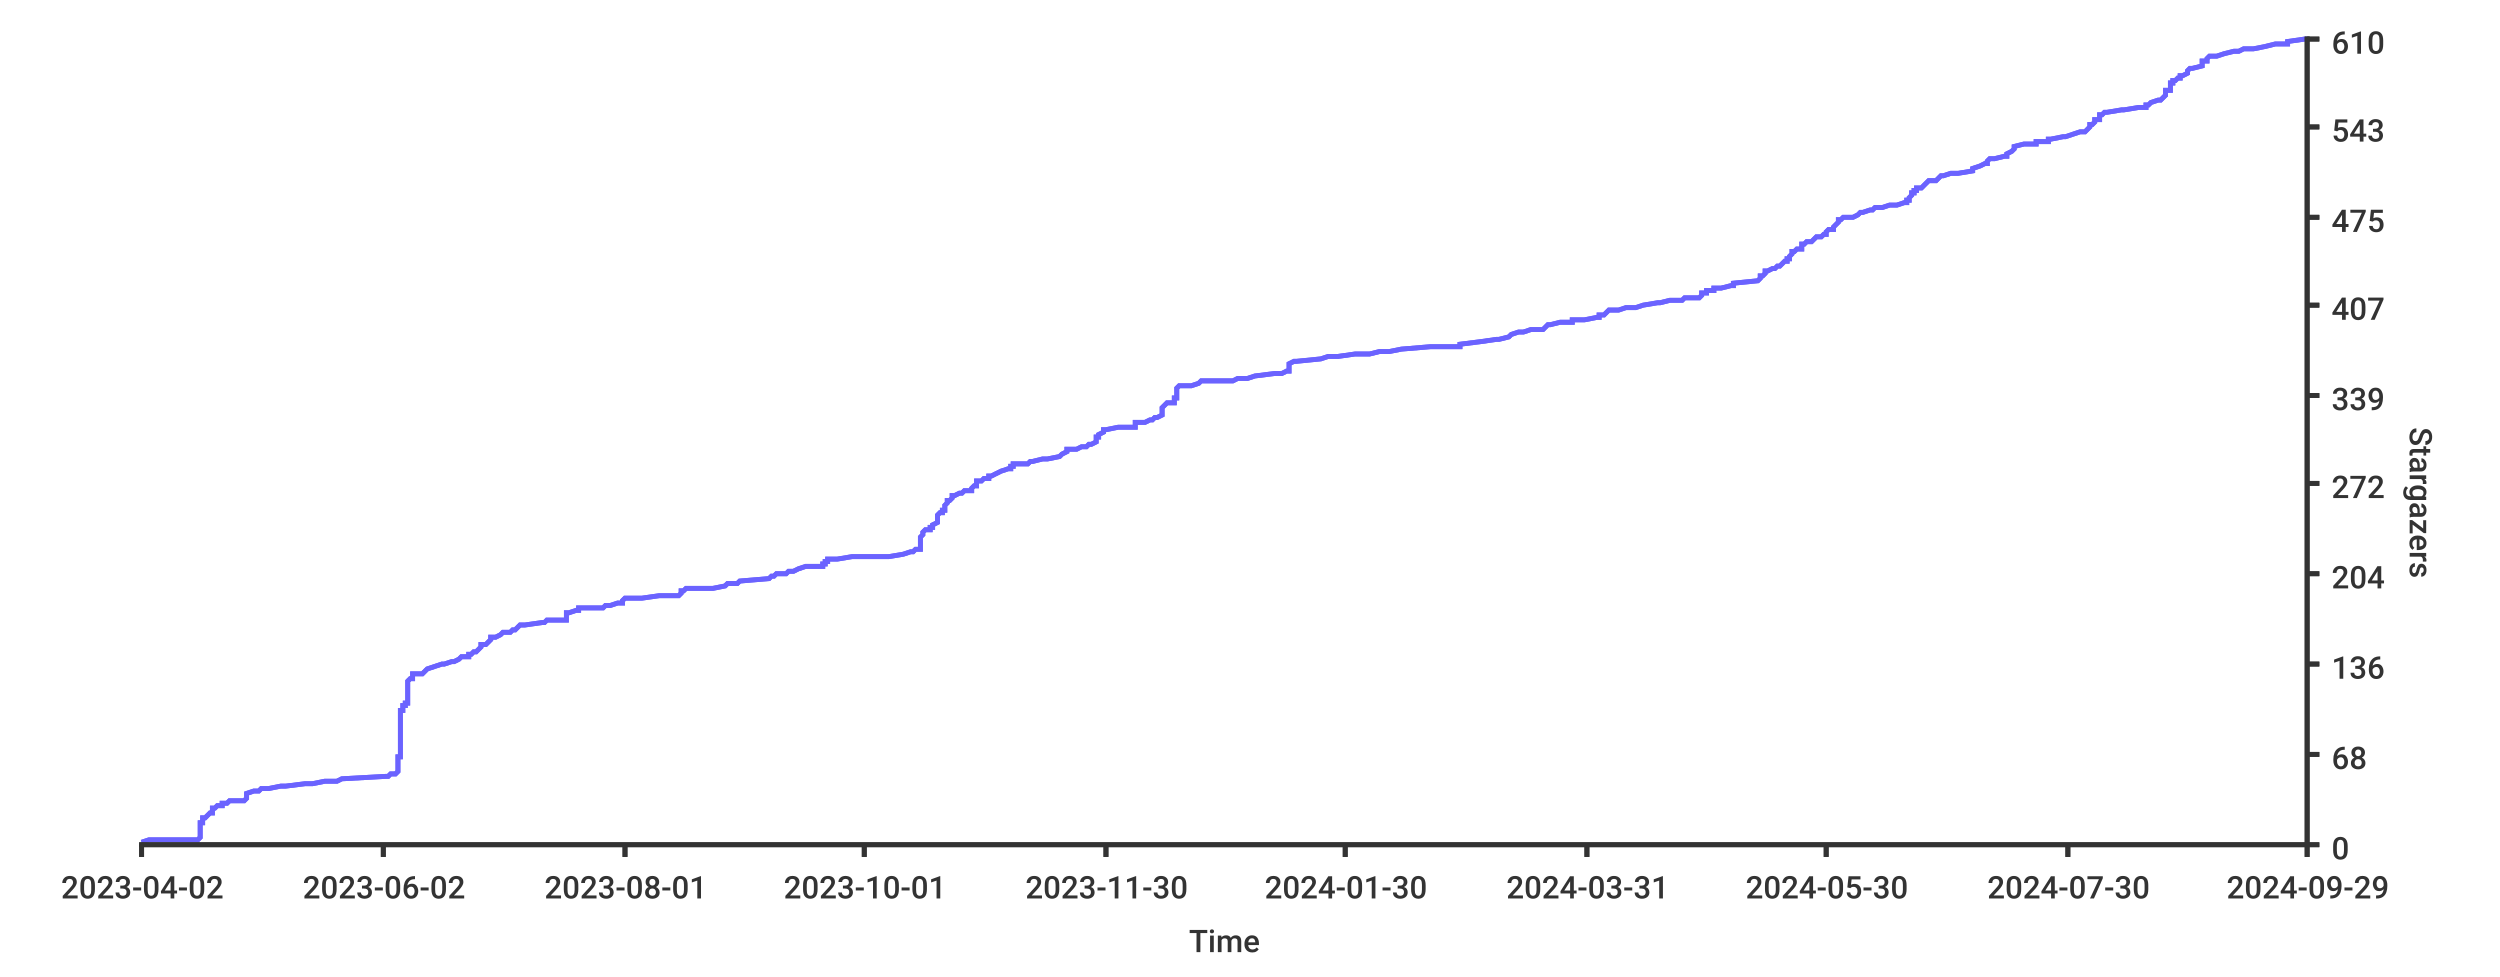
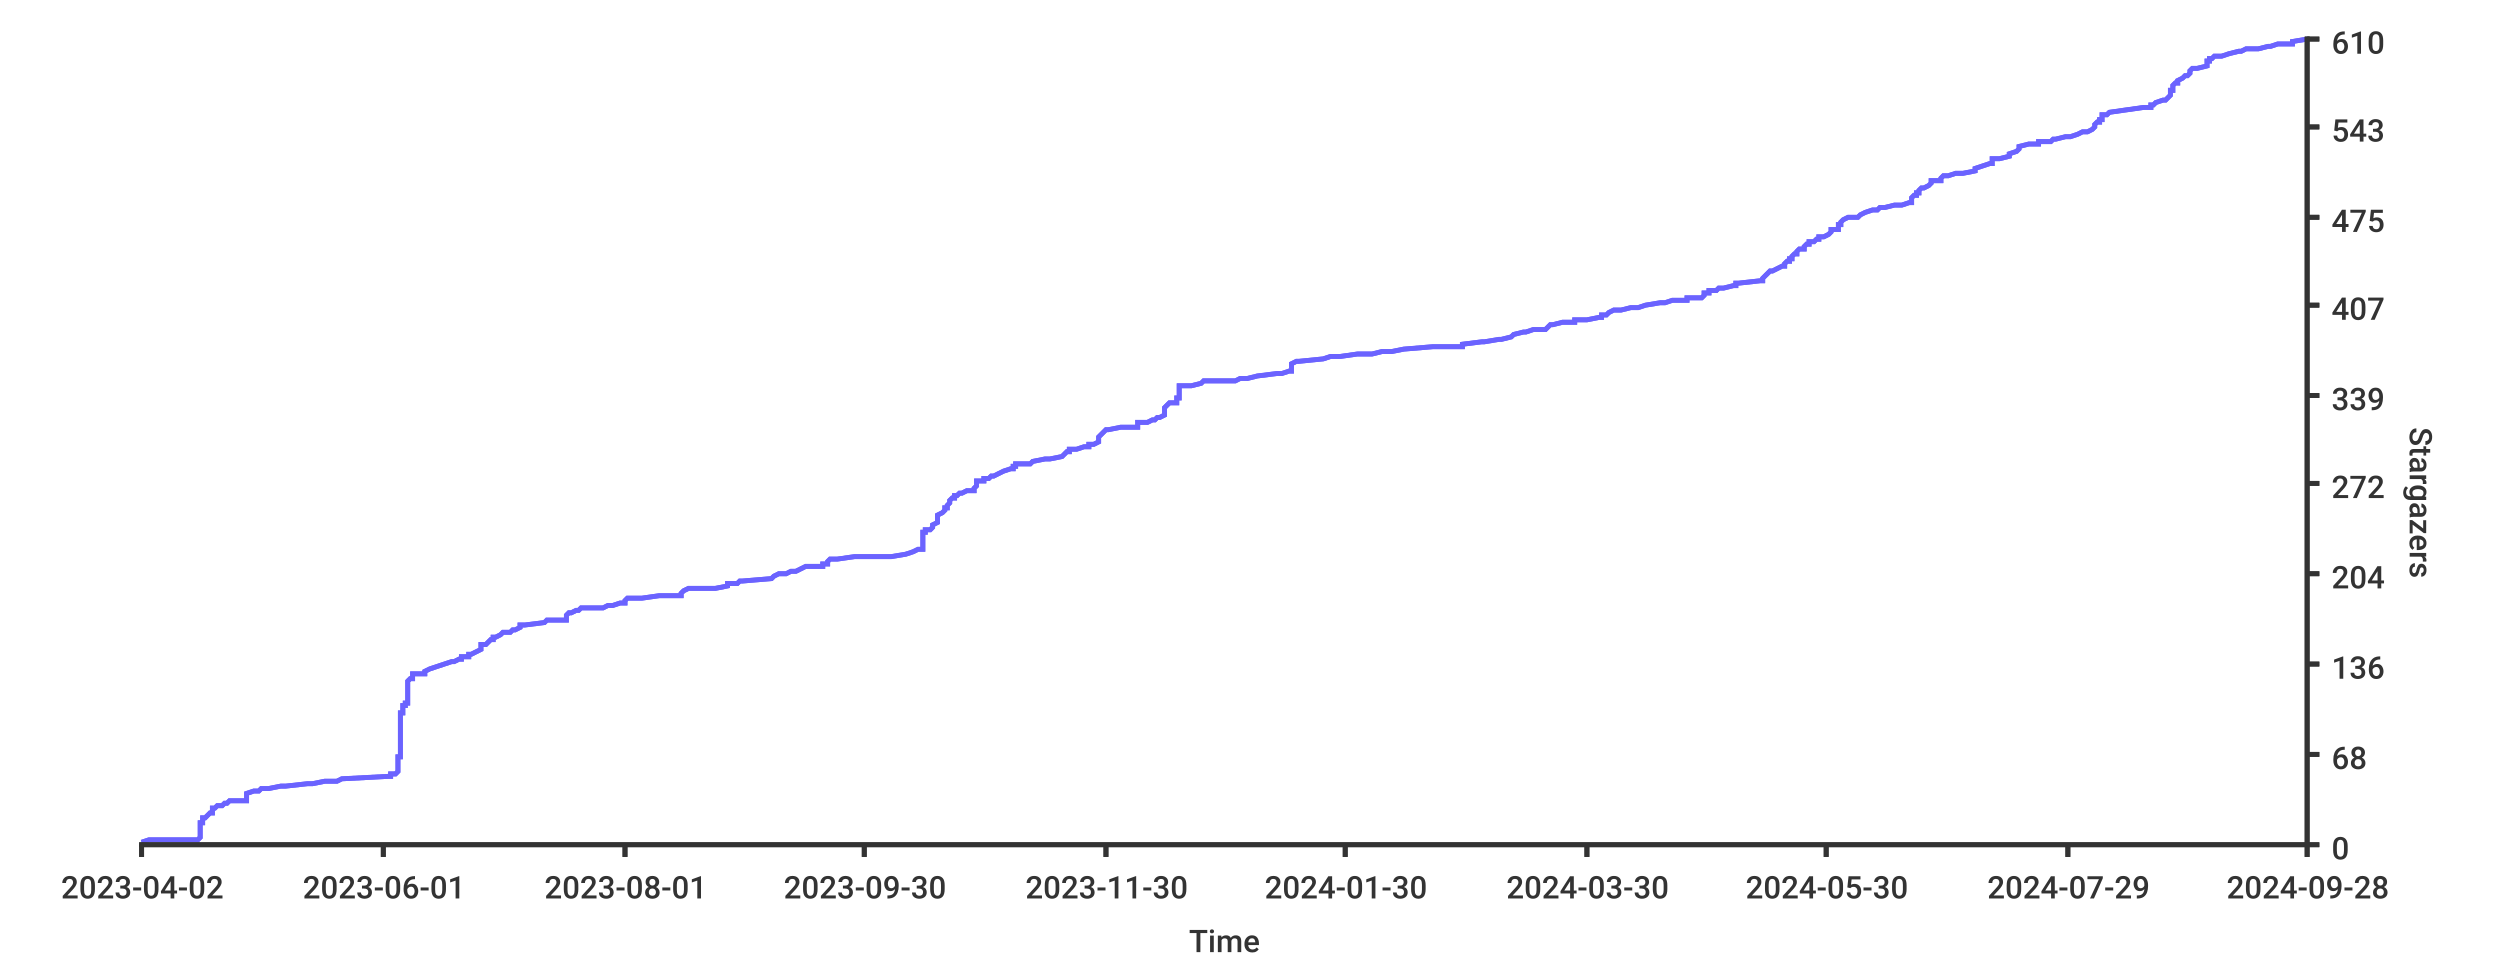
<svg xmlns="http://www.w3.org/2000/svg" width="1024px" height="400px">
  <style type="text/css">
path { fill: none; stroke: rgb(51,51,51); }
path.series { stroke: #6b63ff; }
rect.background { fill: rgb(255,255,255); stroke: none; }

text {
	stroke-width: 0;
	stroke: none;
	fill: rgba(51,51,51,1.0);
	font-size: 12.8px;
	font-family: 'Roboto Medium', sans-serif;
}
</style>
+   <rect height="400px" class="background" rx="8" x="0" y="0" width="1024px" />
  <rect rx="8" x="0" y="0" width="1024px" height="400px" class="background" />
-   <rect width="1024px" height="400px" class="background" rx="8" x="0" y="0" />
-   <path stroke-width="2" class="series" d="M 58 345 L 61 344 L 81 344 L 82 343 L 82 343 L 82 342 L 82 342 L 82 341 L 82 341 L 82 340 L 82 340 L 82 339 L 82 338 L 82 338 L 82 337 L 83 337 L 83 336 L 83 336 L 83 335 L 84 335 L 85 334 L 85 334 L 86 333 L 87 333 L 87 332 L 87 331 L 88 331 L 89 330 L 91 330 L 91 329 L 93 329 L 94 328 L 100 328 L 101 327 L 101 327 L 101 326 L 101 325 L 101 325 L 104 324 L 106 324 L 107 323 L 110 323 L 115 322 L 117 322 L 125 321 L 128 321 L 133 320 L 138 320 L 140 319 L 158 318 L 159 318 L 160 317 L 162 317 L 163 316 L 163 316 L 163 315 L 163 315 L 163 314 L 163 314 L 163 313 L 163 313 L 163 312 L 163 311 L 163 311 L 163 310 L 164 310 L 164 309 L 164 309 L 164 308 L 164 308 L 164 307 L 164 307 L 164 306 L 164 305 L 164 305 L 164 304 L 164 304 L 164 303 L 164 303 L 164 302 L 164 302 L 164 301 L 164 301 L 164 300 L 164 300 L 164 299 L 164 298 L 164 298 L 164 297 L 164 297 L 164 296 L 164 296 L 164 295 L 164 295 L 164 294 L 164 294 L 164 293 L 164 292 L 164 292 L 164 291 L 165 291 L 165 290 L 165 290 L 165 289 L 166 289 L 166 288 L 167 288 L 167 287 L 167 287 L 167 286 L 167 285 L 167 285 L 167 284 L 167 284 L 167 283 L 167 283 L 167 282 L 167 282 L 167 281 L 167 281 L 167 280 L 167 280 L 167 279 L 168 278 L 169 278 L 169 277 L 169 277 L 169 276 L 173 276 L 174 275 L 174 275 L 175 274 L 175 274 L 178 273 L 181 272 L 182 272 L 185 271 L 186 271 L 188 270 L 188 270 L 189 269 L 192 269 L 192 268 L 193 268 L 194 267 L 195 267 L 196 266 L 197 265 L 197 265 L 197 264 L 199 264 L 200 263 L 200 263 L 201 262 L 201 262 L 201 261 L 203 261 L 205 260 L 206 259 L 209 259 L 210 258 L 211 258 L 212 257 L 212 257 L 213 256 L 215 256 L 222 255 L 223 255 L 224 254 L 232 254 L 232 253 L 232 252 L 232 252 L 232 251 L 233 251 L 236 250 L 237 250 L 237 249 L 247 249 L 248 248 L 250 248 L 253 247 L 255 247 L 255 246 L 256 245 L 263 245 L 270 244 L 278 244 L 279 243 L 279 243 L 279 242 L 280 242 L 281 241 L 292 241 L 297 240 L 298 239 L 302 239 L 303 238 L 303 238 L 315 237 L 315 237 L 316 236 L 317 236 L 318 235 L 322 235 L 323 234 L 325 234 L 327 233 L 330 232 L 337 232 L 337 231 L 338 231 L 338 230 L 339 230 L 339 229 L 343 229 L 349 228 L 364 228 L 370 227 L 373 226 L 374 226 L 375 225 L 377 225 L 377 224 L 377 224 L 377 223 L 377 223 L 377 222 L 377 222 L 377 221 L 377 221 L 377 220 L 378 219 L 378 219 L 378 218 L 378 218 L 379 217 L 381 217 L 381 216 L 382 216 L 382 215 L 382 215 L 384 214 L 384 214 L 384 213 L 384 212 L 384 212 L 384 211 L 384 211 L 385 210 L 386 210 L 386 209 L 387 209 L 387 208 L 387 208 L 387 207 L 388 206 L 388 206 L 388 205 L 389 205 L 390 204 L 390 204 L 390 203 L 391 203 L 393 202 L 394 202 L 395 201 L 398 201 L 398 200 L 399 199 L 400 199 L 400 198 L 400 198 L 400 197 L 402 197 L 403 196 L 405 196 L 405 195 L 406 195 L 408 194 L 410 193 L 410 193 L 413 192 L 414 192 L 414 191 L 415 191 L 415 190 L 421 190 L 422 189 L 423 189 L 427 188 L 429 188 L 434 187 L 435 186 L 435 186 L 437 185 L 437 185 L 437 184 L 441 184 L 443 183 L 445 183 L 446 182 L 447 182 L 449 181 L 449 181 L 449 180 L 449 179 L 450 179 L 450 178 L 450 178 L 452 177 L 452 177 L 452 176 L 453 176 L 458 175 L 465 175 L 465 174 L 465 173 L 469 173 L 471 172 L 472 172 L 473 171 L 474 171 L 476 170 L 476 170 L 476 169 L 476 169 L 476 168 L 476 168 L 476 167 L 477 166 L 477 166 L 478 165 L 481 165 L 481 164 L 481 164 L 481 163 L 482 163 L 482 162 L 482 162 L 482 161 L 482 160 L 482 160 L 482 159 L 482 159 L 483 158 L 488 158 L 491 157 L 491 157 L 492 156 L 505 156 L 507 155 L 511 155 L 514 154 L 522 153 L 525 153 L 527 152 L 528 152 L 528 151 L 528 151 L 528 150 L 528 150 L 528 149 L 528 149 L 530 148 L 531 148 L 541 147 L 544 146 L 548 146 L 555 145 L 561 145 L 565 144 L 569 144 L 574 143 L 574 143 L 586 142 L 598 142 L 598 141 L 606 140 L 606 140 L 613 139 L 614 139 L 618 138 L 618 138 L 619 137 L 619 137 L 622 136 L 624 136 L 627 135 L 632 135 L 633 134 L 634 133 L 635 133 L 639 132 L 644 132 L 644 131 L 649 131 L 654 130 L 655 130 L 655 129 L 657 129 L 658 128 L 659 127 L 663 127 L 666 126 L 670 126 L 673 125 L 673 125 L 679 124 L 680 124 L 684 123 L 689 123 L 690 122 L 696 122 L 697 121 L 697 120 L 699 120 L 699 119 L 702 119 L 702 118 L 705 118 L 709 117 L 710 117 L 710 116 L 710 116 L 720 115 L 720 115 L 721 114 L 721 113 L 722 113 L 723 112 L 723 112 L 723 111 L 724 111 L 726 110 L 727 110 L 728 109 L 729 109 L 730 108 L 731 107 L 732 107 L 732 106 L 733 106 L 733 105 L 733 105 L 734 104 L 734 104 L 734 103 L 735 103 L 736 102 L 738 102 L 738 101 L 738 100 L 739 100 L 740 99 L 742 99 L 743 98 L 743 98 L 744 97 L 746 97 L 747 96 L 748 96 L 748 95 L 749 94 L 751 94 L 751 93 L 751 93 L 752 92 L 752 92 L 753 91 L 753 91 L 753 90 L 754 90 L 755 89 L 759 89 L 761 88 L 762 87 L 763 87 L 766 86 L 767 86 L 768 85 L 771 85 L 774 84 L 777 84 L 780 83 L 781 83 L 781 82 L 782 82 L 782 81 L 783 80 L 783 80 L 783 79 L 784 79 L 784 78 L 785 78 L 785 77 L 787 77 L 788 76 L 788 76 L 789 75 L 790 74 L 793 74 L 794 73 L 794 73 L 795 72 L 796 72 L 799 71 L 802 71 L 808 70 L 808 70 L 808 69 L 808 69 L 811 68 L 813 67 L 814 67 L 814 66 L 814 66 L 815 65 L 817 65 L 821 64 L 822 64 L 822 63 L 822 63 L 824 62 L 825 61 L 825 61 L 825 60 L 825 60 L 829 59 L 834 59 L 834 58 L 839 58 L 839 57 L 840 57 L 845 56 L 846 56 L 849 55 L 852 54 L 854 54 L 855 53 L 855 53 L 856 52 L 856 52 L 856 51 L 857 51 L 858 50 L 858 50 L 858 49 L 860 49 L 860 48 L 860 47 L 861 47 L 862 46 L 863 46 L 869 45 L 870 45 L 876 44 L 879 44 L 879 43 L 880 43 L 881 42 L 884 41 L 885 41 L 886 40 L 886 40 L 887 39 L 887 39 L 887 38 L 887 38 L 887 37 L 889 37 L 889 36 L 889 36 L 889 35 L 889 34 L 890 34 L 890 33 L 891 33 L 892 32 L 893 32 L 893 31 L 894 31 L 896 30 L 896 30 L 896 29 L 897 28 L 898 28 L 902 27 L 902 27 L 902 26 L 902 26 L 902 25 L 904 25 L 904 24 L 904 24 L 905 23 L 908 23 L 911 22 L 915 21 L 917 21 L 919 20 L 923 20 L 928 19 L 928 19 L 932 18 L 937 18 L 937 17 L 937 17 L 944 16 L 945 16" />
-   <path stroke-width="2" class="series" d="M 58 345 L 61 344 L 81 344 L 82 343 L 82 343 L 82 342 L 82 342 L 82 341 L 82 341 L 82 340 L 82 340 L 82 339 L 82 338 L 82 338 L 82 337 L 83 337 L 83 336 L 83 336 L 83 335 L 84 335 L 85 334 L 85 334 L 86 333 L 87 333 L 87 332 L 87 331 L 88 331 L 89 330 L 91 330 L 91 329 L 93 329 L 94 328 L 100 328 L 101 327 L 101 327 L 101 326 L 101 325 L 101 325 L 104 324 L 106 324 L 107 323 L 110 323 L 115 322 L 117 322 L 125 321 L 128 321 L 133 320 L 138 320 L 140 319 L 158 318 L 159 318 L 160 317 L 162 317 L 163 316 L 163 316 L 163 315 L 163 315 L 163 314 L 163 314 L 163 313 L 163 313 L 163 312 L 163 311 L 163 311 L 163 310 L 164 310 L 164 309 L 164 309 L 164 308 L 164 308 L 164 307 L 164 307 L 164 306 L 164 305 L 164 305 L 164 304 L 164 304 L 164 303 L 164 303 L 164 302 L 164 302 L 164 301 L 164 301 L 164 300 L 164 300 L 164 299 L 164 298 L 164 298 L 164 297 L 164 297 L 164 296 L 164 296 L 164 295 L 164 295 L 164 294 L 164 294 L 164 293 L 164 292 L 164 292 L 164 291 L 165 291 L 165 290 L 165 290 L 165 289 L 166 289 L 166 288 L 167 288 L 167 287 L 167 287 L 167 286 L 167 285 L 167 285 L 167 284 L 167 284 L 167 283 L 167 283 L 167 282 L 167 282 L 167 281 L 167 281 L 167 280 L 167 280 L 167 279 L 168 278 L 169 278 L 169 277 L 169 277 L 169 276 L 173 276 L 174 275 L 174 275 L 175 274 L 175 274 L 178 273 L 181 272 L 182 272 L 185 271 L 186 271 L 188 270 L 188 270 L 189 269 L 192 269 L 192 268 L 193 268 L 194 267 L 195 267 L 196 266 L 197 265 L 197 265 L 197 264 L 199 264 L 200 263 L 200 263 L 201 262 L 201 262 L 201 261 L 203 261 L 205 260 L 206 259 L 209 259 L 210 258 L 211 258 L 212 257 L 212 257 L 213 256 L 215 256 L 222 255 L 223 255 L 224 254 L 232 254 L 232 253 L 232 252 L 232 252 L 232 251 L 233 251 L 236 250 L 237 250 L 237 249 L 247 249 L 248 248 L 250 248 L 253 247 L 255 247 L 255 246 L 256 245 L 263 245 L 270 244 L 278 244 L 279 243 L 279 243 L 279 242 L 280 242 L 281 241 L 292 241 L 297 240 L 298 239 L 302 239 L 303 238 L 303 238 L 315 237 L 315 237 L 316 236 L 317 236 L 318 235 L 322 235 L 323 234 L 325 234 L 327 233 L 330 232 L 337 232 L 337 231 L 338 231 L 338 230 L 339 230 L 339 229 L 343 229 L 349 228 L 364 228 L 370 227 L 373 226 L 374 226 L 375 225 L 377 225 L 377 224 L 377 224 L 377 223 L 377 223 L 377 222 L 377 222 L 377 221 L 377 221 L 377 220 L 378 219 L 378 219 L 378 218 L 378 218 L 379 217 L 381 217 L 381 216 L 382 216 L 382 215 L 382 215 L 384 214 L 384 214 L 384 213 L 384 212 L 384 212 L 384 211 L 384 211 L 385 210 L 386 210 L 386 209 L 387 209 L 387 208 L 387 208 L 387 207 L 388 206 L 388 206 L 388 205 L 389 205 L 390 204 L 390 204 L 390 203 L 391 203 L 393 202 L 394 202 L 395 201 L 398 201 L 398 200 L 399 199 L 400 199 L 400 198 L 400 198 L 400 197 L 402 197 L 403 196 L 405 196 L 405 195 L 406 195 L 408 194 L 410 193 L 410 193 L 413 192 L 414 192 L 414 191 L 415 191 L 415 190 L 421 190 L 422 189 L 423 189 L 427 188 L 429 188 L 434 187 L 435 186 L 435 186 L 437 185 L 437 185 L 437 184 L 441 184 L 443 183 L 445 183 L 446 182 L 447 182 L 449 181 L 449 181 L 449 180 L 449 179 L 450 179 L 450 178 L 450 178 L 452 177 L 452 177 L 452 176 L 453 176 L 458 175 L 465 175 L 465 174 L 465 173 L 469 173 L 471 172 L 472 172 L 473 171 L 474 171 L 476 170 L 476 170 L 476 169 L 476 169 L 476 168 L 476 168 L 476 167 L 477 166 L 477 166 L 478 165 L 481 165 L 481 164 L 481 164 L 481 163 L 482 163 L 482 162 L 482 162 L 482 161 L 482 160 L 482 160 L 482 159 L 482 159 L 483 158 L 488 158 L 491 157 L 491 157 L 492 156 L 505 156 L 507 155 L 511 155 L 514 154 L 522 153 L 525 153 L 527 152 L 528 152 L 528 151 L 528 151 L 528 150 L 528 150 L 528 149 L 528 149 L 530 148 L 531 148 L 541 147 L 544 146 L 548 146 L 555 145 L 561 145 L 565 144 L 569 144 L 574 143 L 574 143 L 586 142 L 598 142 L 598 141 L 606 140 L 606 140 L 613 139 L 614 139 L 618 138 L 618 138 L 619 137 L 619 137 L 622 136 L 624 136 L 627 135 L 632 135 L 633 134 L 634 133 L 635 133 L 639 132 L 644 132 L 644 131 L 649 131 L 654 130 L 655 130 L 655 129 L 657 129 L 658 128 L 659 127 L 663 127 L 666 126 L 670 126 L 673 125 L 673 125 L 679 124 L 680 124 L 684 123 L 689 123 L 690 122 L 696 122 L 697 121 L 697 120 L 699 120 L 699 119 L 702 119 L 702 118 L 705 118 L 709 117 L 710 117 L 710 116 L 710 116 L 720 115 L 720 115 L 721 114 L 721 113 L 722 113 L 723 112 L 723 112 L 723 111 L 724 111 L 726 110 L 727 110 L 728 109 L 729 109 L 730 108 L 731 107 L 732 107 L 732 106 L 733 106 L 733 105 L 733 105 L 734 104 L 734 104 L 734 103 L 735 103 L 736 102 L 738 102 L 738 101 L 738 100 L 739 100 L 740 99 L 742 99 L 743 98 L 743 98 L 744 97 L 746 97 L 747 96 L 748 96 L 748 95 L 749 94 L 751 94 L 751 93 L 751 93 L 752 92 L 752 92 L 753 91 L 753 91 L 753 90 L 754 90 L 755 89 L 759 89 L 761 88 L 762 87 L 763 87 L 766 86 L 767 86 L 768 85 L 771 85 L 774 84 L 777 84 L 780 83 L 781 83 L 781 82 L 782 82 L 782 81 L 783 80 L 783 80 L 783 79 L 784 79 L 784 78 L 785 78 L 785 77 L 787 77 L 788 76 L 788 76 L 789 75 L 790 74 L 793 74 L 794 73 L 794 73 L 795 72 L 796 72 L 799 71 L 802 71 L 808 70 L 808 70 L 808 69 L 808 69 L 811 68 L 813 67 L 814 67 L 814 66 L 814 66 L 815 65 L 817 65 L 821 64 L 822 64 L 822 63 L 822 63 L 824 62 L 825 61 L 825 61 L 825 60 L 825 60 L 829 59 L 834 59 L 834 58 L 839 58 L 839 57 L 840 57 L 845 56 L 846 56 L 849 55 L 852 54 L 854 54 L 855 53 L 855 53 L 856 52 L 856 52 L 856 51 L 857 51 L 858 50 L 858 50 L 858 49 L 860 49 L 860 48 L 860 47 L 861 47 L 862 46 L 863 46 L 869 45 L 870 45 L 876 44 L 879 44 L 879 43 L 880 43 L 881 42 L 884 41 L 885 41 L 886 40 L 886 40 L 887 39 L 887 39 L 887 38 L 887 38 L 887 37 L 889 37 L 889 36 L 889 36 L 889 35 L 889 34 L 890 34 L 890 33 L 891 33 L 892 32 L 893 32 L 893 31 L 894 31 L 896 30 L 896 30 L 896 29 L 897 28 L 898 28 L 902 27 L 902 27 L 902 26 L 902 26 L 902 25 L 904 25 L 904 24 L 904 24 L 905 23 L 908 23 L 911 22 L 915 21 L 917 21 L 919 20 L 923 20 L 928 19 L 928 19 L 932 18 L 937 18 L 937 17 L 937 17 L 944 16 L 945 16" />
+   <path stroke-width="2" class="series" d="M 58 345 L 61 344 L 81 344 L 82 343 L 82 343 L 82 342 L 82 342 L 82 341 L 82 341 L 82 340 L 82 340 L 82 339 L 82 338 L 82 338 L 82 337 L 83 337 L 83 336 L 83 336 L 83 335 L 84 335 L 85 334 L 85 334 L 86 333 L 87 333 L 87 332 L 87 331 L 88 331 L 89 330 L 91 330 L 92 329 L 93 329 L 94 328 L 101 328 L 101 327 L 101 327 L 101 326 L 101 325 L 101 325 L 104 324 L 106 324 L 107 323 L 110 323 L 115 322 L 117 322 L 126 321 L 128 321 L 133 320 L 138 320 L 140 319 L 159 318 L 160 318 L 160 317 L 162 317 L 163 316 L 163 316 L 163 315 L 163 315 L 163 314 L 163 314 L 163 313 L 163 313 L 163 312 L 163 311 L 163 311 L 163 310 L 164 310 L 164 309 L 164 309 L 164 308 L 164 308 L 164 307 L 164 307 L 164 306 L 164 305 L 164 305 L 164 304 L 164 304 L 164 303 L 164 303 L 164 302 L 164 302 L 164 301 L 164 301 L 164 300 L 164 300 L 164 299 L 164 298 L 164 298 L 164 297 L 164 297 L 164 296 L 164 296 L 164 295 L 164 295 L 164 294 L 164 294 L 164 293 L 164 292 L 165 292 L 165 291 L 165 291 L 165 290 L 165 290 L 165 289 L 166 289 L 166 288 L 167 288 L 167 287 L 167 287 L 167 286 L 167 285 L 167 285 L 167 284 L 167 284 L 167 283 L 167 283 L 167 282 L 167 282 L 167 281 L 167 281 L 167 280 L 167 280 L 167 279 L 168 278 L 169 278 L 169 277 L 169 277 L 169 276 L 174 276 L 174 275 L 174 275 L 176 274 L 176 274 L 179 273 L 182 272 L 182 272 L 185 271 L 186 271 L 188 270 L 189 270 L 189 269 L 192 269 L 192 268 L 193 268 L 195 267 L 195 267 L 197 266 L 197 265 L 197 265 L 197 264 L 199 264 L 200 263 L 200 263 L 201 262 L 202 262 L 202 261 L 203 261 L 205 260 L 206 259 L 209 259 L 210 258 L 211 258 L 213 257 L 213 257 L 213 256 L 215 256 L 223 255 L 223 255 L 224 254 L 232 254 L 232 253 L 232 252 L 232 252 L 233 251 L 234 251 L 236 250 L 237 250 L 238 249 L 247 249 L 249 248 L 251 248 L 254 247 L 256 247 L 256 246 L 257 245 L 263 245 L 270 244 L 279 244 L 279 243 L 279 243 L 280 242 L 280 242 L 282 241 L 293 241 L 298 240 L 298 239 L 302 239 L 303 238 L 304 238 L 316 237 L 316 237 L 317 236 L 317 236 L 319 235 L 322 235 L 324 234 L 326 234 L 328 233 L 330 232 L 337 232 L 337 231 L 339 231 L 339 230 L 339 230 L 340 229 L 343 229 L 350 228 L 365 228 L 371 227 L 374 226 L 374 226 L 376 225 L 378 225 L 378 224 L 378 224 L 378 223 L 378 223 L 378 222 L 378 222 L 378 221 L 378 221 L 378 220 L 378 219 L 378 219 L 378 218 L 379 218 L 379 217 L 381 217 L 382 216 L 382 216 L 382 215 L 382 215 L 384 214 L 384 214 L 384 213 L 384 212 L 384 212 L 384 211 L 384 211 L 386 210 L 386 210 L 387 209 L 387 209 L 387 208 L 388 208 L 388 207 L 389 206 L 389 206 L 389 205 L 389 205 L 390 204 L 391 204 L 391 203 L 392 203 L 393 202 L 394 202 L 396 201 L 399 201 L 399 200 L 400 199 L 400 199 L 400 198 L 400 198 L 400 197 L 403 197 L 403 196 L 405 196 L 406 195 L 407 195 L 409 194 L 411 193 L 411 193 L 414 192 L 415 192 L 415 191 L 416 191 L 416 190 L 422 190 L 423 189 L 423 189 L 428 188 L 430 188 L 435 187 L 436 186 L 436 186 L 437 185 L 438 185 L 438 184 L 441 184 L 444 183 L 446 183 L 446 182 L 448 182 L 450 181 L 450 181 L 450 180 L 450 179 L 450 179 L 451 178 L 451 178 L 452 177 L 452 177 L 453 176 L 454 176 L 459 175 L 466 175 L 466 174 L 466 173 L 470 173 L 472 172 L 473 172 L 474 171 L 475 171 L 477 170 L 477 170 L 477 169 L 477 169 L 477 168 L 477 168 L 477 167 L 478 166 L 478 166 L 479 165 L 482 165 L 482 164 L 482 164 L 482 163 L 483 163 L 483 162 L 483 162 L 483 161 L 483 160 L 483 160 L 483 159 L 483 159 L 483 158 L 488 158 L 492 157 L 492 157 L 493 156 L 506 156 L 508 155 L 511 155 L 515 154 L 523 153 L 525 153 L 528 152 L 529 152 L 529 151 L 529 151 L 529 150 L 529 150 L 529 149 L 529 149 L 531 148 L 532 148 L 542 147 L 545 146 L 549 146 L 556 145 L 562 145 L 566 144 L 570 144 L 575 143 L 575 143 L 587 142 L 599 142 L 599 141 L 607 140 L 608 140 L 614 139 L 615 139 L 619 138 L 619 138 L 620 137 L 620 137 L 624 136 L 625 136 L 628 135 L 633 135 L 634 134 L 635 133 L 636 133 L 640 132 L 645 132 L 645 131 L 650 131 L 655 130 L 656 130 L 656 129 L 658 129 L 659 128 L 661 127 L 664 127 L 668 126 L 671 126 L 674 125 L 674 125 L 680 124 L 682 124 L 685 123 L 691 123 L 691 122 L 697 122 L 698 121 L 698 120 L 700 120 L 700 119 L 703 119 L 704 118 L 706 118 L 710 117 L 711 117 L 711 116 L 712 116 L 721 115 L 722 115 L 722 114 L 723 113 L 723 113 L 724 112 L 724 112 L 725 111 L 726 111 L 728 110 L 728 110 L 730 109 L 731 109 L 731 108 L 732 107 L 733 107 L 733 106 L 734 106 L 734 105 L 734 105 L 735 104 L 736 104 L 736 103 L 736 103 L 737 102 L 739 102 L 739 101 L 740 100 L 741 100 L 741 99 L 743 99 L 744 98 L 745 98 L 745 97 L 747 97 L 749 96 L 749 96 L 750 95 L 750 94 L 753 94 L 753 93 L 753 93 L 753 92 L 754 92 L 754 91 L 754 91 L 755 90 L 755 90 L 757 89 L 761 89 L 762 88 L 764 87 L 764 87 L 767 86 L 769 86 L 770 85 L 772 85 L 776 84 L 779 84 L 782 83 L 783 83 L 783 82 L 783 82 L 783 81 L 784 80 L 785 80 L 785 79 L 786 79 L 786 78 L 786 78 L 787 77 L 788 77 L 790 76 L 790 76 L 791 75 L 791 74 L 795 74 L 795 73 L 795 73 L 796 72 L 798 72 L 801 71 L 804 71 L 809 70 L 809 70 L 809 69 L 809 69 L 812 68 L 815 67 L 816 67 L 816 66 L 816 66 L 816 65 L 819 65 L 823 64 L 823 64 L 823 63 L 823 63 L 826 62 L 827 61 L 827 61 L 827 60 L 827 60 L 831 59 L 835 59 L 835 58 L 840 58 L 841 57 L 842 57 L 846 56 L 848 56 L 851 55 L 853 54 L 855 54 L 857 53 L 857 53 L 858 52 L 858 52 L 858 51 L 858 51 L 859 50 L 860 50 L 860 49 L 861 49 L 861 48 L 861 47 L 863 47 L 864 46 L 864 46 L 871 45 L 871 45 L 878 44 L 881 44 L 881 43 L 882 43 L 883 42 L 886 41 L 887 41 L 888 40 L 888 40 L 889 39 L 889 39 L 889 38 L 889 38 L 889 37 L 890 37 L 890 36 L 890 36 L 890 35 L 891 34 L 892 34 L 892 33 L 892 33 L 894 32 L 894 32 L 895 31 L 896 31 L 897 30 L 897 30 L 897 29 L 898 28 L 900 28 L 904 27 L 904 27 L 904 26 L 904 26 L 904 25 L 905 25 L 905 24 L 906 24 L 907 23 L 910 23 L 913 22 L 917 21 L 918 21 L 920 20 L 925 20 L 929 19 L 930 19 L 933 18 L 939 18 L 939 17 L 939 17 L 945 16" />
+   <path stroke-width="2" class="series" d="M 58 345 L 61 344 L 81 344 L 82 343 L 82 343 L 82 342 L 82 342 L 82 341 L 82 341 L 82 340 L 82 340 L 82 339 L 82 338 L 82 338 L 82 337 L 83 337 L 83 336 L 83 336 L 83 335 L 84 335 L 85 334 L 85 334 L 86 333 L 87 333 L 87 332 L 87 331 L 88 331 L 89 330 L 91 330 L 92 329 L 93 329 L 94 328 L 101 328 L 101 327 L 101 327 L 101 326 L 101 325 L 101 325 L 104 324 L 106 324 L 107 323 L 110 323 L 115 322 L 117 322 L 126 321 L 128 321 L 133 320 L 138 320 L 140 319 L 159 318 L 160 318 L 160 317 L 162 317 L 163 316 L 163 316 L 163 315 L 163 315 L 163 314 L 163 314 L 163 313 L 163 313 L 163 312 L 163 311 L 163 311 L 163 310 L 164 310 L 164 309 L 164 309 L 164 308 L 164 308 L 164 307 L 164 307 L 164 306 L 164 305 L 164 305 L 164 304 L 164 304 L 164 303 L 164 303 L 164 302 L 164 302 L 164 301 L 164 301 L 164 300 L 164 300 L 164 299 L 164 298 L 164 298 L 164 297 L 164 297 L 164 296 L 164 296 L 164 295 L 164 295 L 164 294 L 164 294 L 164 293 L 164 292 L 165 292 L 165 291 L 165 291 L 165 290 L 165 290 L 165 289 L 166 289 L 166 288 L 167 288 L 167 287 L 167 287 L 167 286 L 167 285 L 167 285 L 167 284 L 167 284 L 167 283 L 167 283 L 167 282 L 167 282 L 167 281 L 167 281 L 167 280 L 167 280 L 167 279 L 168 278 L 169 278 L 169 277 L 169 277 L 169 276 L 174 276 L 174 275 L 174 275 L 176 274 L 176 274 L 179 273 L 182 272 L 182 272 L 185 271 L 186 271 L 188 270 L 189 270 L 189 269 L 192 269 L 192 268 L 193 268 L 195 267 L 195 267 L 197 266 L 197 265 L 197 265 L 197 264 L 199 264 L 200 263 L 200 263 L 201 262 L 202 262 L 202 261 L 203 261 L 205 260 L 206 259 L 209 259 L 210 258 L 211 258 L 213 257 L 213 257 L 213 256 L 215 256 L 223 255 L 223 255 L 224 254 L 232 254 L 232 253 L 232 252 L 232 252 L 233 251 L 234 251 L 236 250 L 237 250 L 238 249 L 247 249 L 249 248 L 251 248 L 254 247 L 256 247 L 256 246 L 257 245 L 263 245 L 270 244 L 279 244 L 279 243 L 279 243 L 280 242 L 280 242 L 282 241 L 293 241 L 298 240 L 298 239 L 302 239 L 303 238 L 304 238 L 316 237 L 316 237 L 317 236 L 317 236 L 319 235 L 322 235 L 324 234 L 326 234 L 328 233 L 330 232 L 337 232 L 337 231 L 339 231 L 339 230 L 339 230 L 340 229 L 343 229 L 350 228 L 365 228 L 371 227 L 374 226 L 374 226 L 376 225 L 378 225 L 378 224 L 378 224 L 378 223 L 378 223 L 378 222 L 378 222 L 378 221 L 378 221 L 378 220 L 378 219 L 378 219 L 378 218 L 379 218 L 379 217 L 381 217 L 382 216 L 382 216 L 382 215 L 382 215 L 384 214 L 384 214 L 384 213 L 384 212 L 384 212 L 384 211 L 384 211 L 386 210 L 386 210 L 387 209 L 387 209 L 387 208 L 388 208 L 388 207 L 389 206 L 389 206 L 389 205 L 389 205 L 390 204 L 391 204 L 391 203 L 392 203 L 393 202 L 394 202 L 396 201 L 399 201 L 399 200 L 400 199 L 400 199 L 400 198 L 400 198 L 400 197 L 403 197 L 403 196 L 405 196 L 406 195 L 407 195 L 409 194 L 411 193 L 411 193 L 414 192 L 415 192 L 415 191 L 416 191 L 416 190 L 422 190 L 423 189 L 423 189 L 428 188 L 430 188 L 435 187 L 436 186 L 436 186 L 437 185 L 438 185 L 438 184 L 441 184 L 444 183 L 446 183 L 446 182 L 448 182 L 450 181 L 450 181 L 450 180 L 450 179 L 450 179 L 451 178 L 451 178 L 452 177 L 452 177 L 453 176 L 454 176 L 459 175 L 466 175 L 466 174 L 466 173 L 470 173 L 472 172 L 473 172 L 474 171 L 475 171 L 477 170 L 477 170 L 477 169 L 477 169 L 477 168 L 477 168 L 477 167 L 478 166 L 478 166 L 479 165 L 482 165 L 482 164 L 482 164 L 482 163 L 483 163 L 483 162 L 483 162 L 483 161 L 483 160 L 483 160 L 483 159 L 483 159 L 483 158 L 488 158 L 492 157 L 492 157 L 493 156 L 506 156 L 508 155 L 511 155 L 515 154 L 523 153 L 525 153 L 528 152 L 529 152 L 529 151 L 529 151 L 529 150 L 529 150 L 529 149 L 529 149 L 531 148 L 532 148 L 542 147 L 545 146 L 549 146 L 556 145 L 562 145 L 566 144 L 570 144 L 575 143 L 575 143 L 587 142 L 599 142 L 599 141 L 607 140 L 608 140 L 614 139 L 615 139 L 619 138 L 619 138 L 620 137 L 620 137 L 624 136 L 625 136 L 628 135 L 633 135 L 634 134 L 635 133 L 636 133 L 640 132 L 645 132 L 645 131 L 650 131 L 655 130 L 656 130 L 656 129 L 658 129 L 659 128 L 661 127 L 664 127 L 668 126 L 671 126 L 674 125 L 674 125 L 680 124 L 682 124 L 685 123 L 691 123 L 691 122 L 697 122 L 698 121 L 698 120 L 700 120 L 700 119 L 703 119 L 704 118 L 706 118 L 710 117 L 711 117 L 711 116 L 712 116 L 721 115 L 722 115 L 722 114 L 723 113 L 723 113 L 724 112 L 724 112 L 725 111 L 726 111 L 728 110 L 728 110 L 730 109 L 731 109 L 731 108 L 732 107 L 733 107 L 733 106 L 734 106 L 734 105 L 734 105 L 735 104 L 736 104 L 736 103 L 736 103 L 737 102 L 739 102 L 739 101 L 740 100 L 741 100 L 741 99 L 743 99 L 744 98 L 745 98 L 745 97 L 747 97 L 749 96 L 749 96 L 750 95 L 750 94 L 753 94 L 753 93 L 753 93 L 753 92 L 754 92 L 754 91 L 754 91 L 755 90 L 755 90 L 757 89 L 761 89 L 762 88 L 764 87 L 764 87 L 767 86 L 769 86 L 770 85 L 772 85 L 776 84 L 779 84 L 782 83 L 783 83 L 783 82 L 783 82 L 783 81 L 784 80 L 785 80 L 785 79 L 786 79 L 786 78 L 786 78 L 787 77 L 788 77 L 790 76 L 790 76 L 791 75 L 791 74 L 795 74 L 795 73 L 795 73 L 796 72 L 798 72 L 801 71 L 804 71 L 809 70 L 809 70 L 809 69 L 809 69 L 812 68 L 815 67 L 816 67 L 816 66 L 816 66 L 816 65 L 819 65 L 823 64 L 823 64 L 823 63 L 823 63 L 826 62 L 827 61 L 827 61 L 827 60 L 827 60 L 831 59 L 835 59 L 835 58 L 840 58 L 841 57 L 842 57 L 846 56 L 848 56 L 851 55 L 853 54 L 855 54 L 857 53 L 857 53 L 858 52 L 858 52 L 858 51 L 858 51 L 859 50 L 860 50 L 860 49 L 861 49 L 861 48 L 861 47 L 863 47 L 864 46 L 864 46 L 871 45 L 871 45 L 878 44 L 881 44 L 881 43 L 882 43 L 883 42 L 886 41 L 887 41 L 888 40 L 888 40 L 889 39 L 889 39 L 889 38 L 889 38 L 889 37 L 890 37 L 890 36 L 890 36 L 890 35 L 891 34 L 892 34 L 892 33 L 892 33 L 894 32 L 894 32 L 895 31 L 896 31 L 897 30 L 897 30 L 897 29 L 898 28 L 900 28 L 904 27 L 904 27 L 904 26 L 904 26 L 904 25 L 905 25 L 905 24 L 906 24 L 907 23 L 910 23 L 913 22 L 917 21 L 918 21 L 920 20 L 925 20 L 929 19 L 930 19 L 933 18 L 939 18 L 939 17 L 939 17 L 945 16" />
  <path stroke-width="2" d="M 945 346 L 945 15" />
  <path stroke-width="2" d="M 945 346 L 945 15" />
  <path stroke-width="2" d="M 945 346 L 950 346" />
-   <path d="M 945 346 L 950 346" stroke-width="2" />
+   <path stroke-width="2" d="M 945 346 L 950 346" />
  <text x="955" y="352">0</text>
  <path stroke-width="2" d="M 945 309 L 950 309" />
  <path stroke-width="2" d="M 945 309 L 950 309" />
  <text x="955" y="315">68</text>
  <path stroke-width="2" d="M 945 272 L 950 272" />
  <path stroke-width="2" d="M 945 272 L 950 272" />
  <text x="955" y="278">136</text>
  <path stroke-width="2" d="M 945 235 L 950 235" />
  <path stroke-width="2" d="M 945 235 L 950 235" />
  <text x="955" y="241">204</text>
  <path stroke-width="2" d="M 945 198 L 950 198" />
  <path stroke-width="2" d="M 945 198 L 950 198" />
  <text x="955" y="204">272</text>
  <path stroke-width="2" d="M 945 162 L 950 162" />
  <path stroke-width="2" d="M 945 162 L 950 162" />
  <text x="955" y="168">339</text>
  <path stroke-width="2" d="M 945 125 L 950 125" />
  <path stroke-width="2" d="M 945 125 L 950 125" />
  <text y="131" x="955">407</text>
  <path stroke-width="2" d="M 945 89 L 950 89" />
  <path stroke-width="2" d="M 945 89 L 950 89" />
  <text x="955" y="95">475</text>
-   <path d="M 945 52 L 950 52" stroke-width="2" />
+   <path stroke-width="2" d="M 945 52 L 950 52" />
  <path stroke-width="2" d="M 945 52 L 950 52" />
  <text x="955" y="58">543</text>
  <path stroke-width="2" d="M 945 16 L 950 16" />
  <path stroke-width="2" d="M 945 16 L 950 16" />
  <text x="955" y="22">610</text>
-   <text y="175" transform="rotate(90.00,987,175)" x="987">Stargazers</text>
+   <text x="987" y="175" transform="rotate(90.00,987,175)">Stargazers</text>
  <path stroke-width="2" d="M 57 346 L 945 346" />
  <path stroke-width="2" d="M 57 346 L 945 346" />
  <path stroke-width="2" d="M 58 346 L 58 351" />
-   <path stroke-width="2" d="M 58 346 L 58 351" />
+   <path d="M 58 346 L 58 351" stroke-width="2" />
  <text x="25" y="368">2023-04-02</text>
  <path stroke-width="2" d="M 157 346 L 157 351" />
  <path stroke-width="2" d="M 157 346 L 157 351" />
-   <text x="124" y="368">2023-06-02</text>
-   <path d="M 256 346 L 256 351" stroke-width="2" />
+   <text y="368" x="124">2023-06-01</text>
  <path stroke-width="2" d="M 256 346 L 256 351" />
-   <text x="223" y="368">2023-08-01</text>
+   <path stroke-width="2" d="M 256 346 L 256 351" />
+   <text y="368" x="223">2023-08-01</text>
  <path stroke-width="2" d="M 354 346 L 354 351" />
-   <path stroke-width="2" d="M 354 346 L 354 351" />
-   <text x="321" y="368">2023-10-01</text>
+   <path d="M 354 346 L 354 351" stroke-width="2" />
+   <text x="321" y="368">2023-09-30</text>
  <path stroke-width="2" d="M 453 346 L 453 351" />
  <path stroke-width="2" d="M 453 346 L 453 351" />
  <text x="420" y="368">2023-11-30</text>
-   <path d="M 551 346 L 551 351" stroke-width="2" />
+   <path stroke-width="2" d="M 551 346 L 551 351" />
  <path stroke-width="2" d="M 551 346 L 551 351" />
  <text x="518" y="368">2024-01-30</text>
  <path stroke-width="2" d="M 650 346 L 650 351" />
-   <path stroke-width="2" d="M 650 346 L 650 351" />
-   <text x="617" y="368">2024-03-31</text>
+   <path d="M 650 346 L 650 351" stroke-width="2" />
+   <text x="617" y="368">2024-03-30</text>
  <path stroke-width="2" d="M 748 346 L 748 351" />
  <path stroke-width="2" d="M 748 346 L 748 351" />
  <text x="715" y="368">2024-05-30</text>
  <path stroke-width="2" d="M 847 346 L 847 351" />
  <path stroke-width="2" d="M 847 346 L 847 351" />
-   <text y="368" x="814">2024-07-30</text>
-   <path d="M 945 346 L 945 351" stroke-width="2" />
+   <text x="814" y="368">2024-07-29</text>
  <path stroke-width="2" d="M 945 346 L 945 351" />
-   <text x="912" y="368">2024-09-29</text>
-   <text y="390" x="487">Time</text>
+   <path stroke-width="2" d="M 945 346 L 945 351" />
+   <text x="912" y="368">2024-09-28</text>
+   <text x="487" y="390">Time</text>
</svg>
